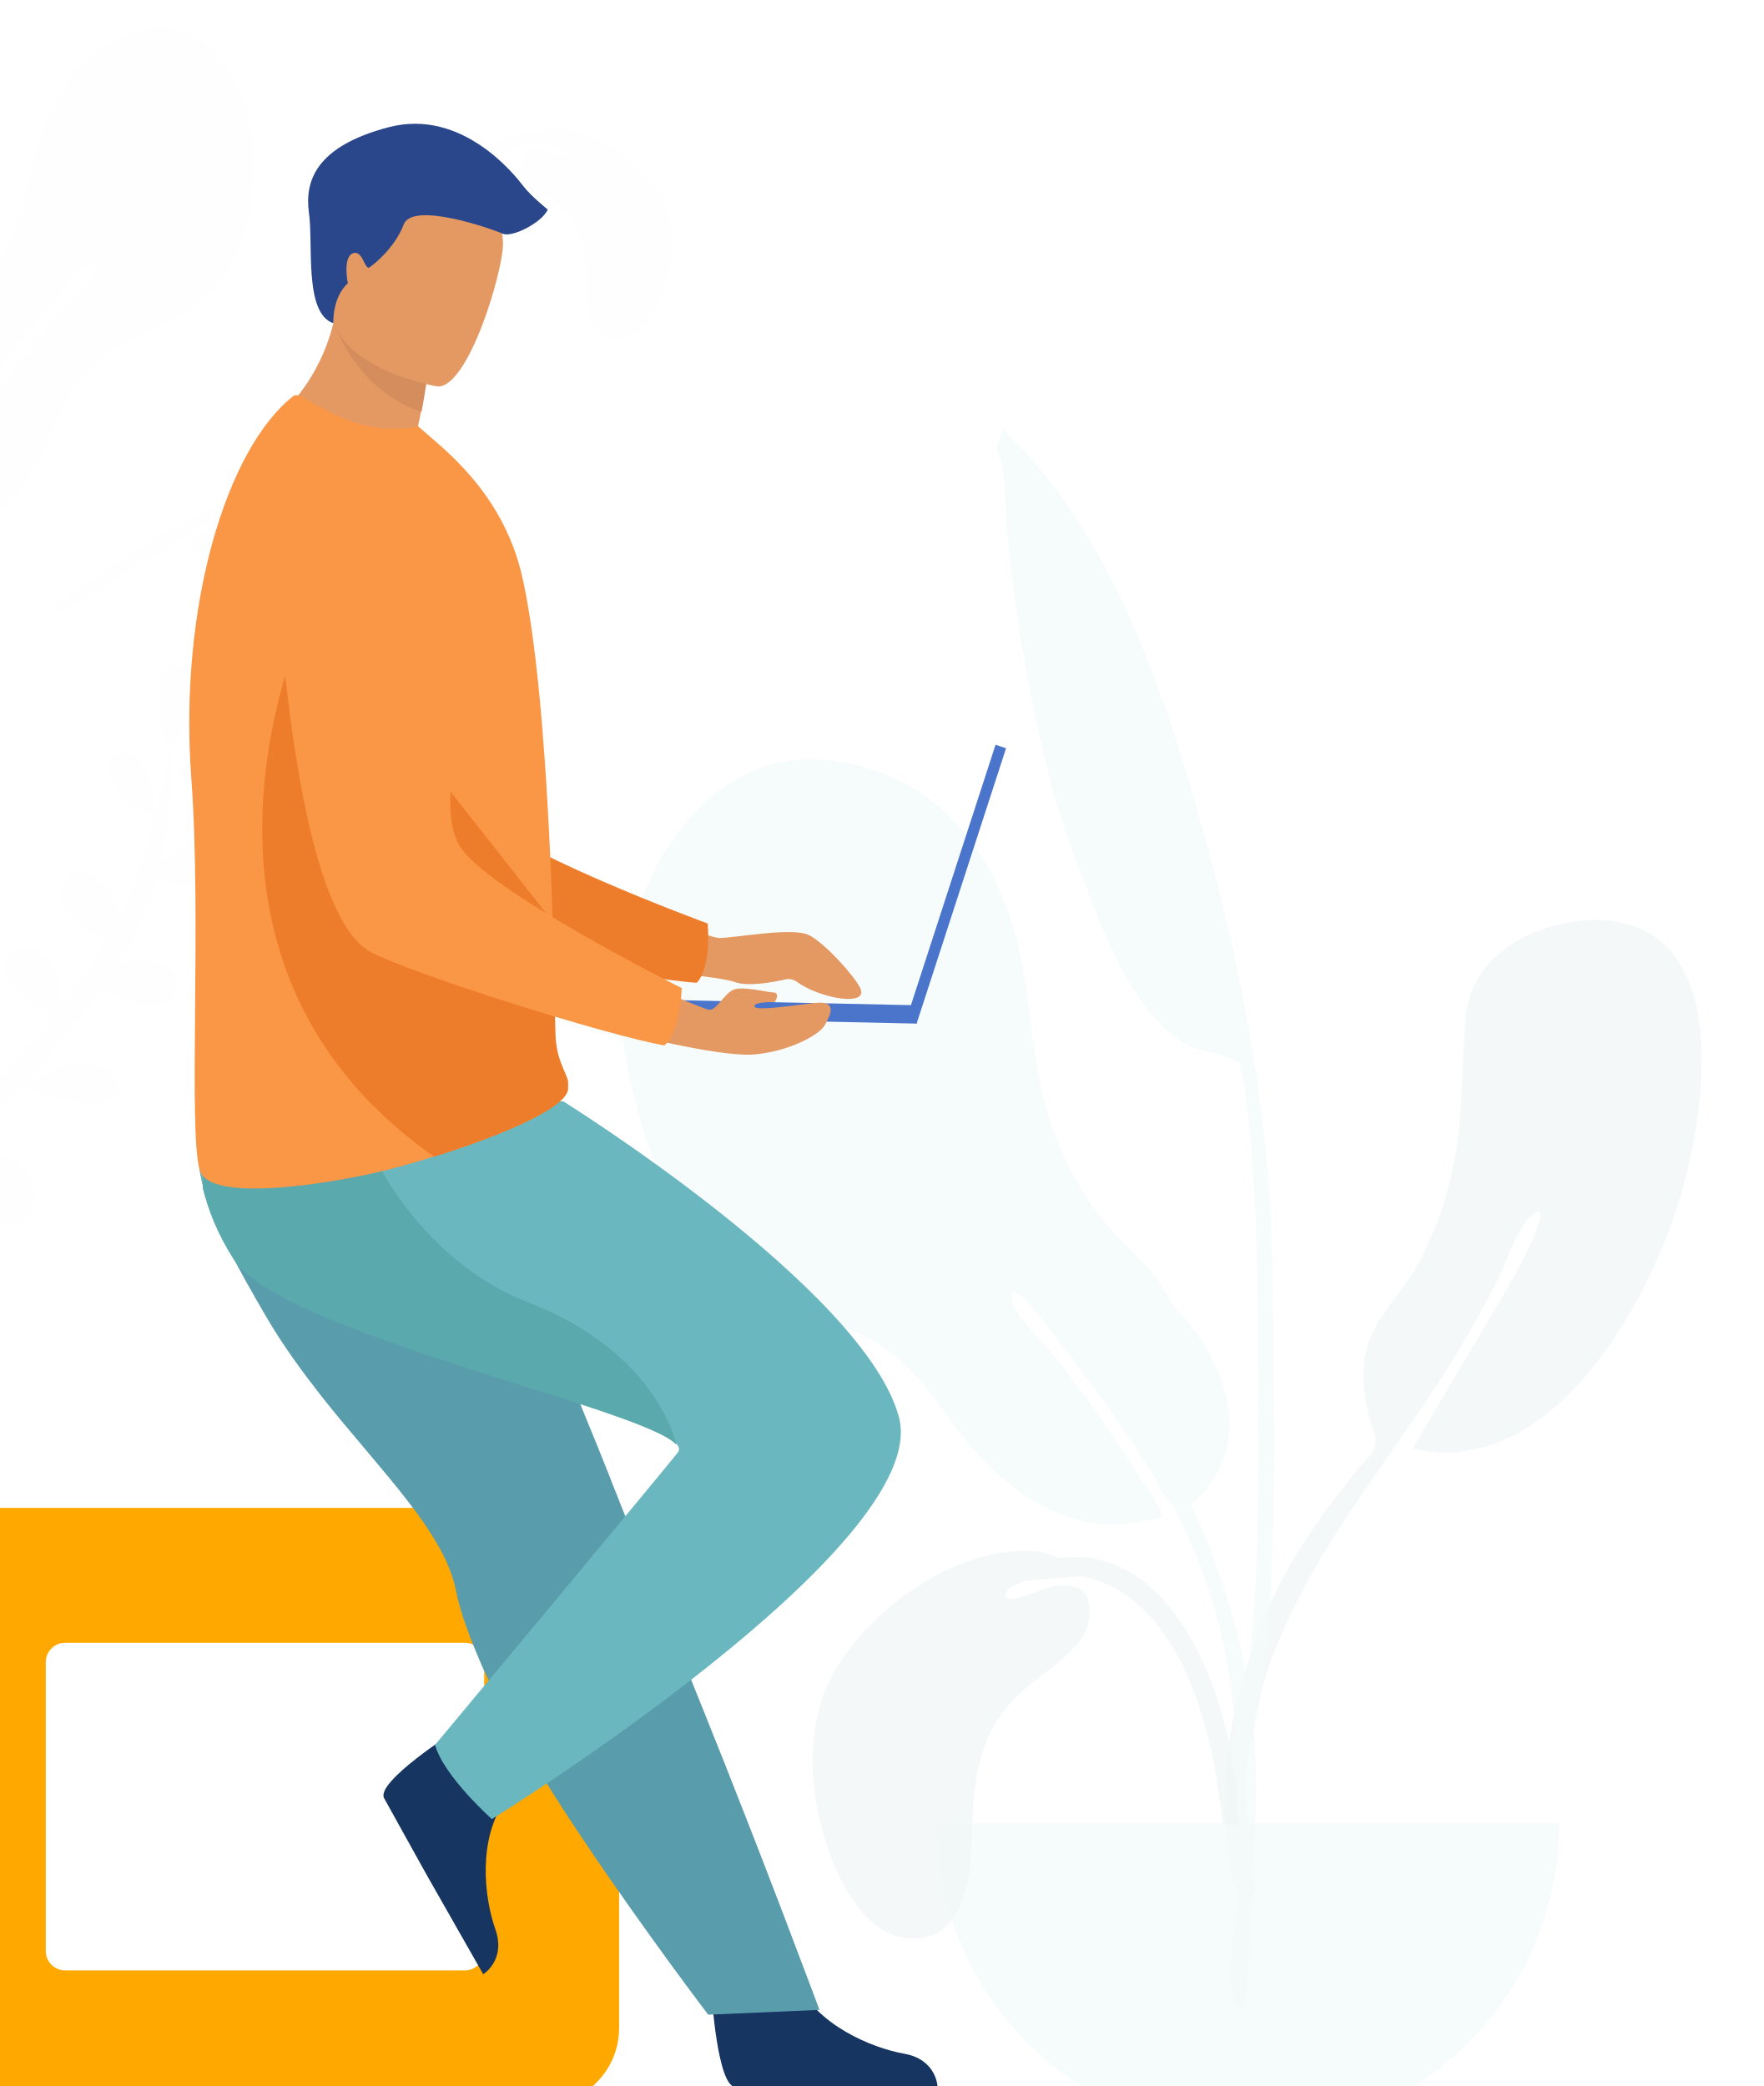
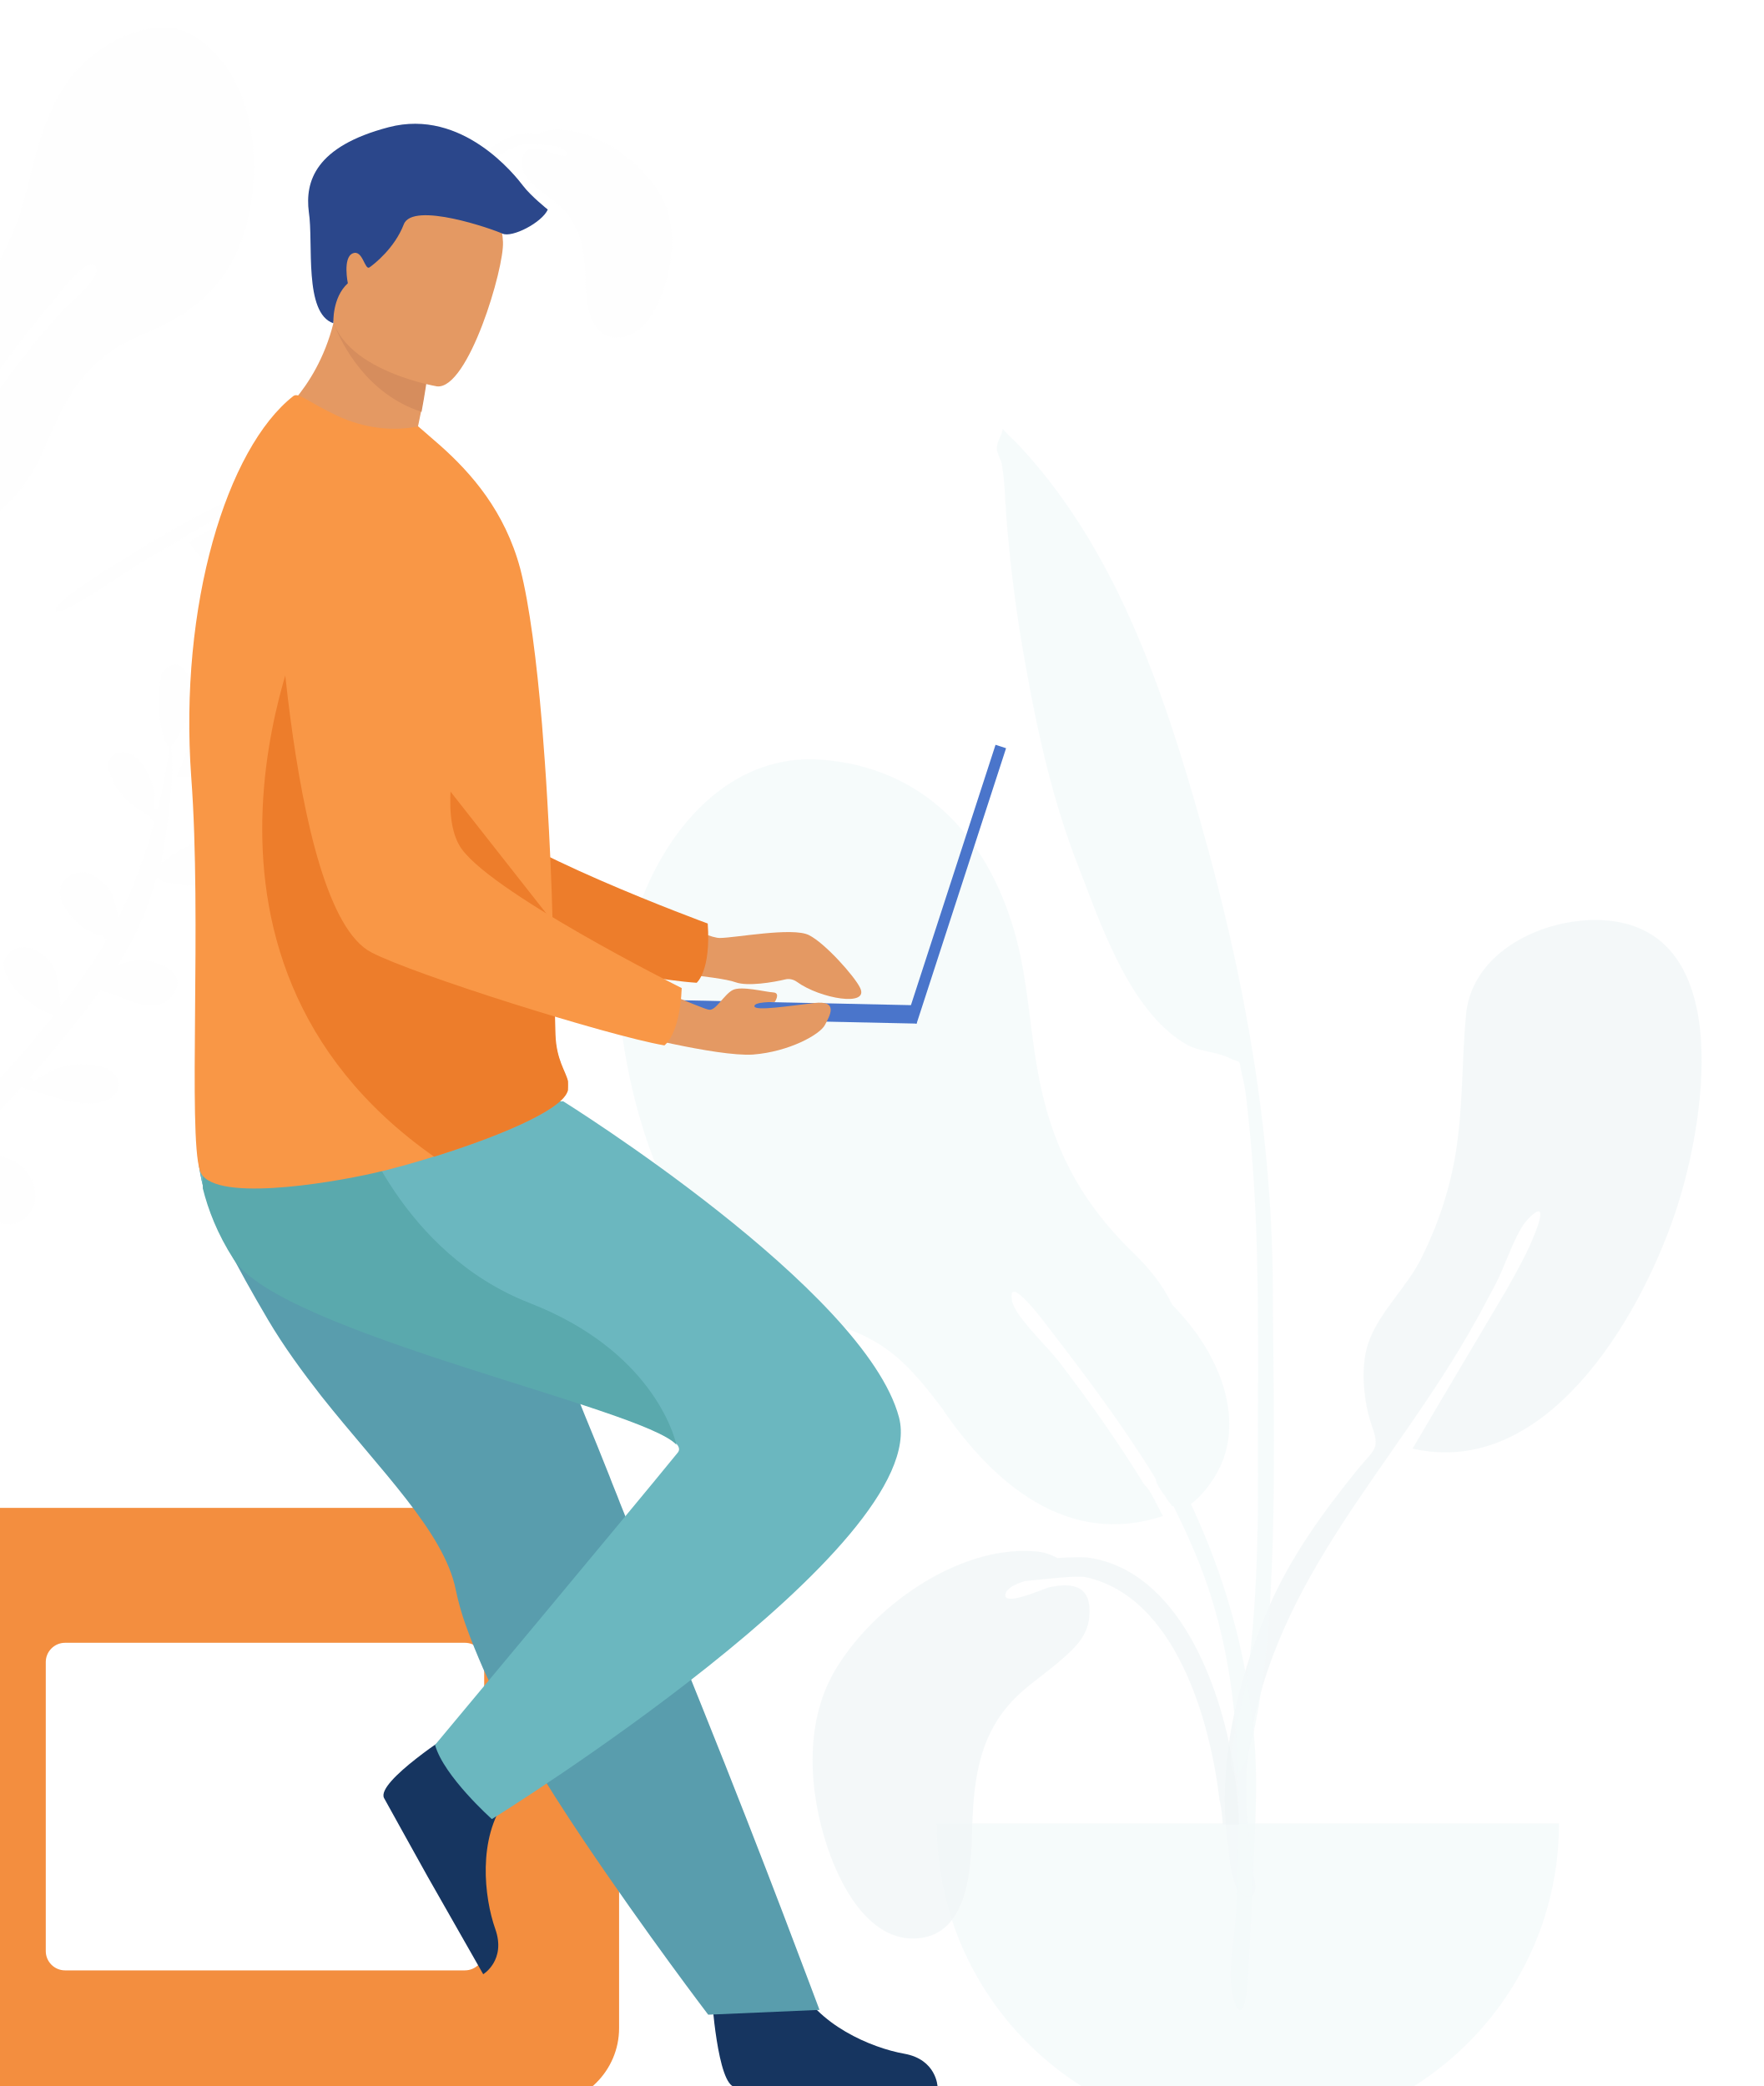
<svg xmlns="http://www.w3.org/2000/svg" version="1.1" id="Layer_1" x="0px" y="0px" viewBox="0 0 366 433" style="enable-background:new 0 0 366 433;" xml:space="preserve">
  <style type="text/css">
	.st0{opacity:0.1;}
	.st1{opacity:0.7;fill-rule:evenodd;clip-rule:evenodd;fill:#69A1AC;enable-background:new    ;}
	.st2{opacity:0.7;fill-rule:evenodd;clip-rule:evenodd;fill:#89C5CC;enable-background:new    ;}
	.st3{opacity:4.000000e-02;}
	.st4{fill-rule:evenodd;clip-rule:evenodd;fill:#F2F2F2;}
- 	.st5{fill-rule:evenodd;clip-rule:evenodd;fill:#FFA800;}
+ 	.st5{fill-rule:evenodd;clip-rule:evenodd;fill:#f38e3f;}
	.st6{fill:#E49963;}
	.st7{fill:#163560;}
	.st8{fill:#ED7D2B;}
	.st9{fill:#599DAD;}
	.st10{fill:#6BB7BF;}
	.st11{fill:#5AA9AD;}
	.st12{fill:#F99746;}
	.st13{fill:#D68D5D;}
	.st14{fill:#4A75CB;}
	.st15{fill:#2B478B;}
</style>
  <g class="st0">
    <path class="st1" d="M347.6,252.1c-7.4,21.8-26.8,54.9-54.4,48.6c6.3-10.8,13.2-22.3,19.4-32.8c1.3-2.3,2.8-5,4.1-7.6   c1-2,5.9-12.7,0.6-7.4c-2.8,2.8-4.9,10.1-7,13.9c-1.3,2.4-3.2,6.1-4.1,7.6c-16.5,29.8-41.7,53-46.9,88.1   c-1.3,9.1-0.3,16.9,0.8,25.9c0.1,1.4,1.7,5.8-1.6,5.2c-2.9-0.6-3.3-8.2-3.6-10.3c-2.5-16.7,1.9-34.5,8.5-49.8   c4.6-10.5,11.2-19.6,18.4-28.5c3.7-4.5,4.7-4.1,2.8-9.5c-1.5-4.4-2.1-10.8-1-15.3c1.7-7.1,8.4-12.7,11.6-19.4   c3.4-6.9,5.8-14.2,7-21.8c1.5-9.5,1.2-19,2.1-28.5c1.3-13.1,16.2-20.1,28.3-19.5C361,192.5,353.7,234.4,347.6,252.1z" />
    <path class="st2" d="M129.2,215.2c3,20.9,12.3,49.2,34.1,56.6c8,2.8,15.3,3.8,22.1,9.3c4.1,3.3,7.3,7.5,10.5,11.7   c0,0.1,0,0.1,0,0.1c10.5,15.2,25.8,28.3,45.5,21.8c-0.4-0.7-0.8-1.5-1.2-2.3c-0.8-1.6-1.9-3.7-2.6-4.1c-5.5-9-12.2-18.4-17.9-25.8   c-2.6-3.3-9-9.3-9.6-12.4c-1.3-6.5,7.4,5.3,7.3,5.2c7.9,10.2,15.7,20.6,22.5,31.7l0,0c0,0.9,1.1,2.5,2.1,3.8c0.3,0.6,0.6,1,1,1.4   c0.1,0.2,0.2,0.4,0.3,0.5l0.1-0.1c0.1,0,0.1,0.1,0.2,0.1c1.2,2.5,2.5,5.1,3.6,7.7c11,24.8,10.3,49,9.4,75.6   c-0.2,5.5-2.1,13.7-0.6,18.9c1.7,5.7,2.8,0.1,3-3.3c0.7-12.7,1.4-25.4,1.7-38.1c0.5-21-4.5-42.1-13.5-61.3c2.4-1.7,4.8-5.2,5.7-7   c3.5-6.6,2.6-14.6-0.4-21.2c-2.3-5.2-5.5-9.4-9.2-13.2c-1.8-3.8-4.5-7.3-8-10.7c-11.4-11-17.3-22.8-20-38.3   c-1.8-10.3-2.1-20.6-5.4-30.6c-6-18.6-19-31.9-39.2-33.5C142.3,155.4,126,191.6,129.2,215.2z" />
    <path class="st2" d="M208.1,89c-0.1,1.4-1.1,2.3-1.2,4c-0.1,0.8,0.8,2.3,1,3.2c0.6,3.3,0.7,6.8,0.9,10.1c0.8,10.6,2.1,21,4,31.4   c2.5,14.2,5.7,28.6,11,42.1c4.6,11.8,10.5,29.8,22.1,36.8c2.9,1.8,6.4,1.6,9.2,3c2.9,1.4,1.8-0.2,2.7,3.5c0.9,3.5,1.1,7.2,1.5,10.7   c2.4,23.5,1.7,47.1,1.8,70.7c0.1,14.4-0.3,28.7-2.1,43c-0.3,2.6-4.6,17.8-3.1,20c2.6,3.9,5.3-12.9,5.4-13.5   c1.2-7.5,2-15.1,2.4-22.7c1.2-21.4,0.6-43,0.5-64.4c-0.2-32.7-6-64.5-14.9-95.9c-7.9-28.1-18-58-38.7-79.5   C209.7,90.7,208.9,89.9,208.1,89z" />
    <path class="st2" d="M194.4,378.5c0,35.6,28.9,64.5,64.6,64.5s64.6-28.9,64.6-64.5" />
    <path class="st1" d="M253.1,373.5c-1.9-16.3-9.1-42-27.7-46.1c-1.7-0.4-7.7,0.3-12.7,0.8c-1.9,0.6-3.5,1.4-3.9,2.4   c-1.3,3.3,8-0.9,8.9-1.1c5.4-1.2,9-0.1,8.4,6.2c-0.4,4.5-4,7.3-7.3,10.1c-2.1,1.7-4.3,3.3-6.4,5.1c-8.9,7.7-10.3,17.5-10.6,28.7   c-0.2,8.5-0.8,22.9-12.5,22.8c-9.3-0.2-14.9-11.1-17.5-18.8c-3.9-11.5-4.9-25.7,1.3-36.5c7.7-13.4,25.6-26.3,41.6-25.1   c1.7,0.1,3.3,0.6,4.8,1.4c3.1-0.2,5.6-0.2,6.3-0.1c18.8,2.7,27.4,26.4,30.1,42.6c0.8,4.3,1.1,8.5,1.3,12.8h-3.4   C253.7,376.9,253.5,375.2,253.1,373.5z" />
  </g>
  <g class="st3">
    <path class="st4" d="M39,155.6c-0.6,0.7-2.1,5.7-2.6,5.7c4.8,0.1,13.3,0,15.6-5.4c2.1-5.1-3-7.3-6.9-5.4   C42.7,151.7,40.4,153.3,39,155.6z M0.6,247.5C0.5,247.6-0.4,248.3,0.6,247.5L0.6,247.5z M39.2,175.5c-1.1,0.5-3.8,2-5.8,3.7   c0.3-1.2,0.5-2.4,0.7-3.6c0.8-5,1.4-10,1.7-15c0.1-1.7-0.1-3.7-0.2-5.7c0.1-0.1,0.2-0.3,0.2-0.5c0,0.4,0,0.4,0.2,0.1   c2.1-3,3.8-6.5,4-10.2c0.2-3.2-2.4-9.2-6.1-5c-1.6,1.8-1.2,14.9,1.3,15.7c-0.6,4.3-1.5,8.6-2.5,12.9c-0.2,0-0.3,0-0.5,0   c0-1,0-2.2,0-2.6c-0.4-3.4-3.2-10.3-7.8-9c-3.5,1.1-1.4,5.3-0.2,7.2c1.9,3,4,4.3,6.8,5.9c0.1,0.6,0.5,1,1,1.1   c-1.8,6.8-4.2,13.6-7.4,19.9c-0.5-2-1-4.5-1.3-5c-1.6-2.4-5-5.5-8.2-4c-6.7,3.1,0.5,11.9,6.2,12.9c0.3,0.3,0.5,0.6,0.8,0.7   c-1.1,1.9-2.2,3.8-3.5,5.6c-1.8,2.7-3.9,5.5-6,8.2c0-2.1-0.9-6.9-1.1-7.4c-1.4-3.1-5.6-6.3-9-4.1c-3.8,2.5-0.4,7.2,1.8,9.3   c0.9,0.9,5.3,4.1,6.9,4.1C6,217.1,0.4,223.4-5.4,229.5c0.4-2.8,1.1-10.3,1-11.1c-0.4-4.3-3.2-11.2-8.8-9.5c-5.4,1.7-3,8.8-1.2,12.2   c1.1,2.1,2.6,4.2,4.5,5.6c0.7,0.5,2,0.9,2.6,1.5s0.3,1.4,1,2c-3.2,3.3-6.3,6.5-9.4,9.6c-1.4,1.4-2.9,2.9-4.4,4.3   c-0.8-0.3-2,0.1-1.9,1.3c0,0.1,0,0.3,0.1,0.4c-1.1,1-2.2,2.1-3.4,3.1c0.1-0.3,0.1-0.7,0-1.3c1.1,1.6,0.7-2.1,0.8-2.9   c0.4-2.6,1.1-5.2,1.1-7.9c0-3.9-2.5-10.4-7.7-8.1c-4.7,2.1-3,7.9-1.2,11.5c1.1,2.3,2.7,4.3,4.3,6.3c0.7,0.8,1.6,2.5,2.2,2.9   c-6.4,5.8-13.1,11.3-19.6,16.9c-0.1-0.4-0.1-0.7-0.2-1.1c0.1,0.1,0.3,0.2,0.5,0.2c0.8-3.8,6.2-24.4-5-20.8   c-7.6,2.5-2.2,17.6,3.4,22.9c-3.4,2.9-6.8,5.9-10.1,9c-2.4,2.2-4.8,4.5-7,6.9c1.1-3.1,2.2-7.1,1.5-10.3c-1.1-4.7-5.9-9-10.7-6.4   c-9,5,6,12.7,7.8,18.1c-7.1,7.8-13.1,16.5-17.2,26.4c-4.4,10.7-8.5,25.2-6.2,37.2c-0.5-6,1.9-13.8,3.1-18.4   c1.9-7.3,4.6-14.3,8.1-20.9c5.7-10.5,13.2-19.5,21.8-27.6c3.2,1.1,6.8,3.7,8.6,4.5c3.3,1.4,9.6,3.5,11.7-1c2-4.4-3.2-6.9-6.5-7.9   c-3.2-1-6.1-0.9-9-0.1c5.4-4.7,11-9.4,16.5-14c4.9,4.1,12,15.7,18.2,9.7c7.1-6.9-6.4-14-12.2-13.4c-0.7,0-1.4,0.2-2.1,0.4   c5.9-5,11.6-10.1,17.1-15.5c3.2,0.6,12.5,14.5,18.8,8.4c3.1-3,2.1-7.8-1-10.5c-3.1-2.7-7.5-2.7-11.3-1.8c-1.6,0.4-3.1,1.2-4.5,2.1   c-0.1,0-0.1,0-0.2,0c5.4-5.4,10.8-11,16-16.7c0.1,0,0.2,0.1,0.3,0.1c0.3,0.3,0.8,0.5,1.3,0.4c4.3,1.4,10,3.5,14.4,2.7   c3-0.6,5.8-3.1,3.2-6.1c-2.1-2.4-7.7-2.1-10.5-1.5c-1.9,0.4-4,1.9-6.1,2.9c-0.2-0.3-0.5-0.5-0.8-0.6c5.1-5.7,10-11.7,14.5-17.9   c4.6,0.7,10.9,5.9,14.9,1.1c4.2-5-3.7-8-7.5-7.5c-1.2,0.2-2.5,0.5-3.7,1c3.3-5.1,5.8-10.6,7.5-16.3c0,0.1,0.1,0.1,0.1,0.1L32,184   c0.2-0.5,0.3-1.1,0.5-1.7c0.3-0.1,0.6-0.2,0.7-0.3c-1.7,1.2,5.5,1.8,6.9,1.9c3,0.3,7,0.4,9.2-2.1c1.9-2,1.8-5.1-0.5-6.8   C46.1,172.9,41.8,174.2,39.2,175.5z M-88.1,353.2c-0.6-1.4-0.9-3-1-4.7C-88.8,350.1-88.5,351.7-88.1,353.2z" />
    <path class="st4" d="M-26.4,108.7c-9.8,15.8-16.6,31.9-18.4,50.7c-0.2,2.3-1.3,9.8,2.4,5.9c2-2.2,1.6-13.2,2.2-16.2   c1.9-10.1,6.2-19.6,11.2-28.6c1.9-3.4,3.9-6.8,6-10.2c0.6-0.1,1.2-0.3,1.8-0.7c3-1.9,6-10.6,7.8-13.7c1.2-2,2.5-4.1,3.9-6.1   c3.4-4.8,6.8-9.5,10.2-14.1l0,0c3.3-4.5,6.7-9,10.4-13.2c0,0,7.1-9.8,8.7-7.2c1.4,2.4-5.6,7.7-6.8,9.1   c-12.7,13.9-23.1,30.5-32.1,47c9.5,1.3,17.3-2.1,23.5-9.9c4.2-5.2,6.1-12.4,9.4-18.1C17.9,76.2,23,72.1,30.6,69   c13.5-5.5,20.5-14.8,21.9-29.8C53.6,27.1,50.7,13.6,39.6,7c-7.2-3.5-16.4,0.7-21.8,5.6C10.4,19.4,8,29.3,5.7,38.7   c-4,16-10,22.7-21.1,33.6C-21.2,77.9-26.7,84-29,91.8C-30,95-29.5,105-26.4,108.7z" />
    <path class="st4" d="M87.8,117.5c-7.5,2.8-11.4-1.2-18.2-3.2c-2.6-0.8-5.2-1-7.9-0.6c-3.9,0.6-7.8,2.9-11.7,3.8   c-4.5,1.1-8.9-0.9-10.7-5.1c6.5-4.1,13.6-6.8,21.2-8.1c4-0.7,8.2-1.1,12.3-1.1c1,0,6.7,0.8,6.6-0.7c0-1.5-3.5-0.8-4.5-0.8   c-8.1,0-16.3,1-24.1,3.6c-7.5,2.6-13.7,7.1-20.5,10.9c-3.1,1.7-17.4,12.1-18.7,10.6c-1.3-1.5,13.2-10.3,14.4-11   c9.8-6.1,20.6-12.4,31.7-15.8c6.7-2.1,14-3.8,21.1-4.2c5.7-0.3,15.1,0.5,19,5.1C103.4,107.5,93.6,115.5,87.8,117.5z" />
    <path class="st4" d="M93.4,57.5c0.1-1,0.1-2,0.3-2.8c1-8.7,4.9-22.5,15-24.7c0.9-0.2,4.2,0.1,6.9,0.4c1,0.3,1.9,0.8,2.1,1.3   c0.7,1.7-4.3-0.5-4.8-0.6c-3-0.7-4.9-0.1-4.6,3.3c0.3,2.4,2.2,3.9,4,5.4c1.2,0.9,2.4,1.7,3.5,2.7c4.8,4.1,5.5,9.4,5.7,15.4   c0.1,4.5,0.5,12.3,6.8,12.2c5.1-0.1,8.1-6,9.5-10.1c2.1-6.2,2.7-13.8-0.7-19.6c-4.2-7.2-13.8-14.1-22.5-13.5   c-0.9,0.1-1.8,0.4-2.6,0.8c-1.6-0.1-3-0.1-3.4,0c-10.2,1.4-14.8,14.1-16.3,22.8c-0.4,2.3-0.6,4.7-0.7,7H93.4L93.4,57.5z" />
  </g>
  <path class="st5" d="M-18.5,329v92c0,8.8,7.2,16,16,16h115c8.8,0,16-7.2,16-16v-92c0-8.8-7.2-16-16-16h-115  C-11.3,313-18.5,320.2-18.5,329z M96.5,341c2.2,0,4,1.8,4,4v60c0,2.2-1.8,4-4,4h-83c-2.2,0-4-1.8-4-4v-60c0-2.2,1.8-4,4-4H96.5z" />
  <g>
    <path class="st6" d="M131.3,201.2c0,0,18,1.4,21.4,2.7c2.5,0.9,7.8,0,10.3-0.6c0.8-0.2,1.7,0,2.4,0.5c4.8,3.5,15.2,5.3,13.1,1.2   c-1.1-2.3-7.2-9.2-10.6-10.9s-15.4,0.6-18.5,0.6s-14.1-6.2-14.1-6.2L131.3,201.2z" />
    <path class="st7" d="M165.4,411.4c4.1,8.9,15.5,13.7,22.3,14.9c6.7,1.2,6.9,6.8,6.9,6.8l-23.3,0.1c0,0-18.2,0-18.7,0   c-3.7-0.2-4.9-19.3-4.9-19.3S161,402,165.4,411.4z" />
    <path class="st8" d="M91.9,103c11.5,12-3.3,51.5,5.8,64.3c6.1,8.6,49.2,24.4,49.2,24.4c0.7,9.9-2.3,12.3-2.3,12.3   c-12.2-0.8-53.3-8.9-62.6-12.5c-18.8-7.2-30.2-88.1-30.2-88.1C61.2,85.9,80.4,91.1,91.9,103z" />
    <path class="st9" d="M42.9,230.6c5.2-12.5,55.8,6.7,55.8,6.7s10,25,22.7,56.5c1.7,4.1,3.4,8.3,5.1,12.6c0.7,1.9,1.5,3.7,2.2,5.6   c5.6,13.9,11.4,28.4,16.9,42c13.5,33.5,23.6,60.9,24.5,63.2l-23.1,1c0,0-12.6-16.5-26-36.4c-7.7-11.5-15.5-24.1-20.7-35.4   c-1.3-3-2.5-5.9-3.5-8.7c-1-2.7-1.7-5.3-2.2-7.7c-2.4-12-15.7-24.8-27.9-40.2c-3.9-5-7.8-10.3-11.1-15.9   C42,250.8,38.5,240.8,42.9,230.6z" />
    <path class="st7" d="M105,373.6c-5.9,8-4.5,20.3-2.2,26.8s-2.5,9.4-2.5,9.4l-11.5-20.2c0,0-8.9-16-9.1-16.4   c-1.6-3.4,14.5-13.7,14.5-13.7S111.1,365.2,105,373.6z" />
    <path class="st10" d="M186.6,294.2c-7.1-26.6-69.7-65.6-69.7-65.6l-75.2,2.2c0,0-1.7,6.5,0.5,15.8c1.1,4.4,3,9.4,6.4,14.7   c9.8,15.3,85.1,30.9,91.9,38.5c0.5,0.6,0.6,1.2,0.2,1.7c-9,11.1-50.4,60.7-50.4,60.7c1.8,6.5,11.8,15.4,11.8,15.4   S193.6,320.9,186.6,294.2z" />
    <path class="st11" d="M110,270.5c-26.8-10.4-35.9-38.3-35.9-38.3l-32,5v9.5c1.1,4.4,3,9.4,6.4,14.7c9.8,15.3,85.1,30.9,91.9,38.5   C139.9,297.7,135.1,280.3,110,270.5z" />
    <path class="st6" d="M86.5,89.6c0.4-1.5,0.6-2.9,0.9-4.2c1.4-7.5,1.7-11.8,1.7-11.8L77.5,63.2c-3.2,0.7-6.2,1.4-7.8,1.7   c-0.2,0.7-0.3,1.5-0.5,2.2c-3.6,14.4-13.4,21-13.4,21S81,102.2,96.2,98.3C96.2,98.3,92.8,93.4,86.5,89.6z" />
    <path class="st12" d="M60.9,82.2c1.1-0.8,3.1,1.3,9.1,4.1c5.5,2.6,11.6,3.3,16.8,2.2l4.6,4c6.4,5.7,13.4,13.6,16.6,25.6   c1.9,7.4,3.4,19.1,4.5,32.2c0.4,5.1,0.8,10.4,1.1,15.8c0.5,8.5,0.9,17.1,1.1,25.3c0,0.2,0,0.3,0,0.5v0.3c0.1,0.9,0.1,1.8,0.1,2.6   c0.2,7.4,0.2,14.2,0.4,20c0.2,5.2,2.1,7.5,2.6,9.6c0.1,0.5,0.1,1.1,0,1.7c0,0.2,0,0.3-0.1,0.5c-1.5,4.1-15.2,9.6-27.7,13.5   c-4.5,1.4-8.8,2.6-12.4,3.4c-9.7,2.2-34,6.2-36.1-0.5c-2.5-7.7,0.4-52.3-1.8-81.6C37.1,125.6,47.1,93,60.9,82.2z" />
    <path class="st8" d="M64.1,126.9l50.7,64.5c0,0.2,0,0.3,0,0.5v0.3c0.1,0.9,0.1,1.8,0.1,2.6c0.2,7.4,0.2,14.2,0.4,20   c0.2,5.2,2.1,7.5,2.6,9.6c0,0.6,0,1.1,0,1.7c0,0.2,0,0.3-0.1,0.5c-1.5,4.1-15.2,9.6-27.7,13.5C30,197.9,64,127,64.1,126.9z" />
    <path class="st13" d="M77.6,63.3c-3.2,0.7-6.2,1.4-7.8,1.7c-0.2,0.7-0.3,1.5-0.5,2.2c1.7,4.4,6.9,14.6,18.2,18.3   c1.4-7.5,1.7-11.8,1.7-11.8L77.6,63.3z" />
    <path class="st6" d="M104.4,50.2c-0.3-5.4-2.3-11.8-18.2-13.8s-14.6,8.9-17.4,24.3C66,76.1,90.7,80.2,90.7,80.2   C97.2,80.9,104.7,55.6,104.4,50.2z" />
    <g>
      <rect x="168.4" y="182.4" transform="matrix(0.309 -0.9511 0.9511 0.309 -37.4496 315.565)" class="st14" width="60.1" height="2.3" />
      <rect x="156.9" y="178.4" transform="matrix(2.135506e-02 -0.9998 0.9998 2.135506e-02 -54.4522 364.1839)" class="st14" width="3.8" height="63" />
    </g>
    <path class="st6" d="M130.3,202.6c0,0,15.6,6.9,16.9,7c1.4,0.2,3.1-3.2,4.9-4.1c1.8-0.9,6.7,0.4,8.4,0.5c1.6,0.1,0.3,2,0.3,2   s-4.4-0.1-4.2,0.9s7.2-0.1,12.4-0.7c5.2-0.6,3.2,2.7,2.2,4.6c-1,1.9-7.3,5.5-14.9,6.1c-7.5,0.5-27.8-4.8-27.8-4.8L130.3,202.6z" />
    <path class="st12" d="M96.7,110.9c10,13.2-9,50.8-1.4,64.5c5.1,9.2,46.2,29.7,46.2,29.7c-0.4,9.8-3.6,11.9-3.6,11.9   c-12-2.1-52-14.7-60.8-19.3c-17.9-9.2-20.3-90.9-20.3-90.9C68.1,90.4,86.6,97.7,96.7,110.9z" />
    <path class="st15" d="M64.1,44c-0.8-6.3,1.3-13.6,16.6-17.6s26.3,10.1,27.9,12.2c1.6,2.1,5.1,4.9,5.1,4.9c-1.2,2.7-7.4,5.9-9.4,5   c-1.9-0.9-18.7-6.8-20.5-1.9c-1.9,4.9-6.1,8.2-7.1,8.9c-1,0.7-1.4-3.8-3.5-2.9s-1,6.2-1,6.2c-3.3,3-3,8.3-3,8.3   C63,65,65.1,50.4,64.1,44z" />
  </g>
</svg>
